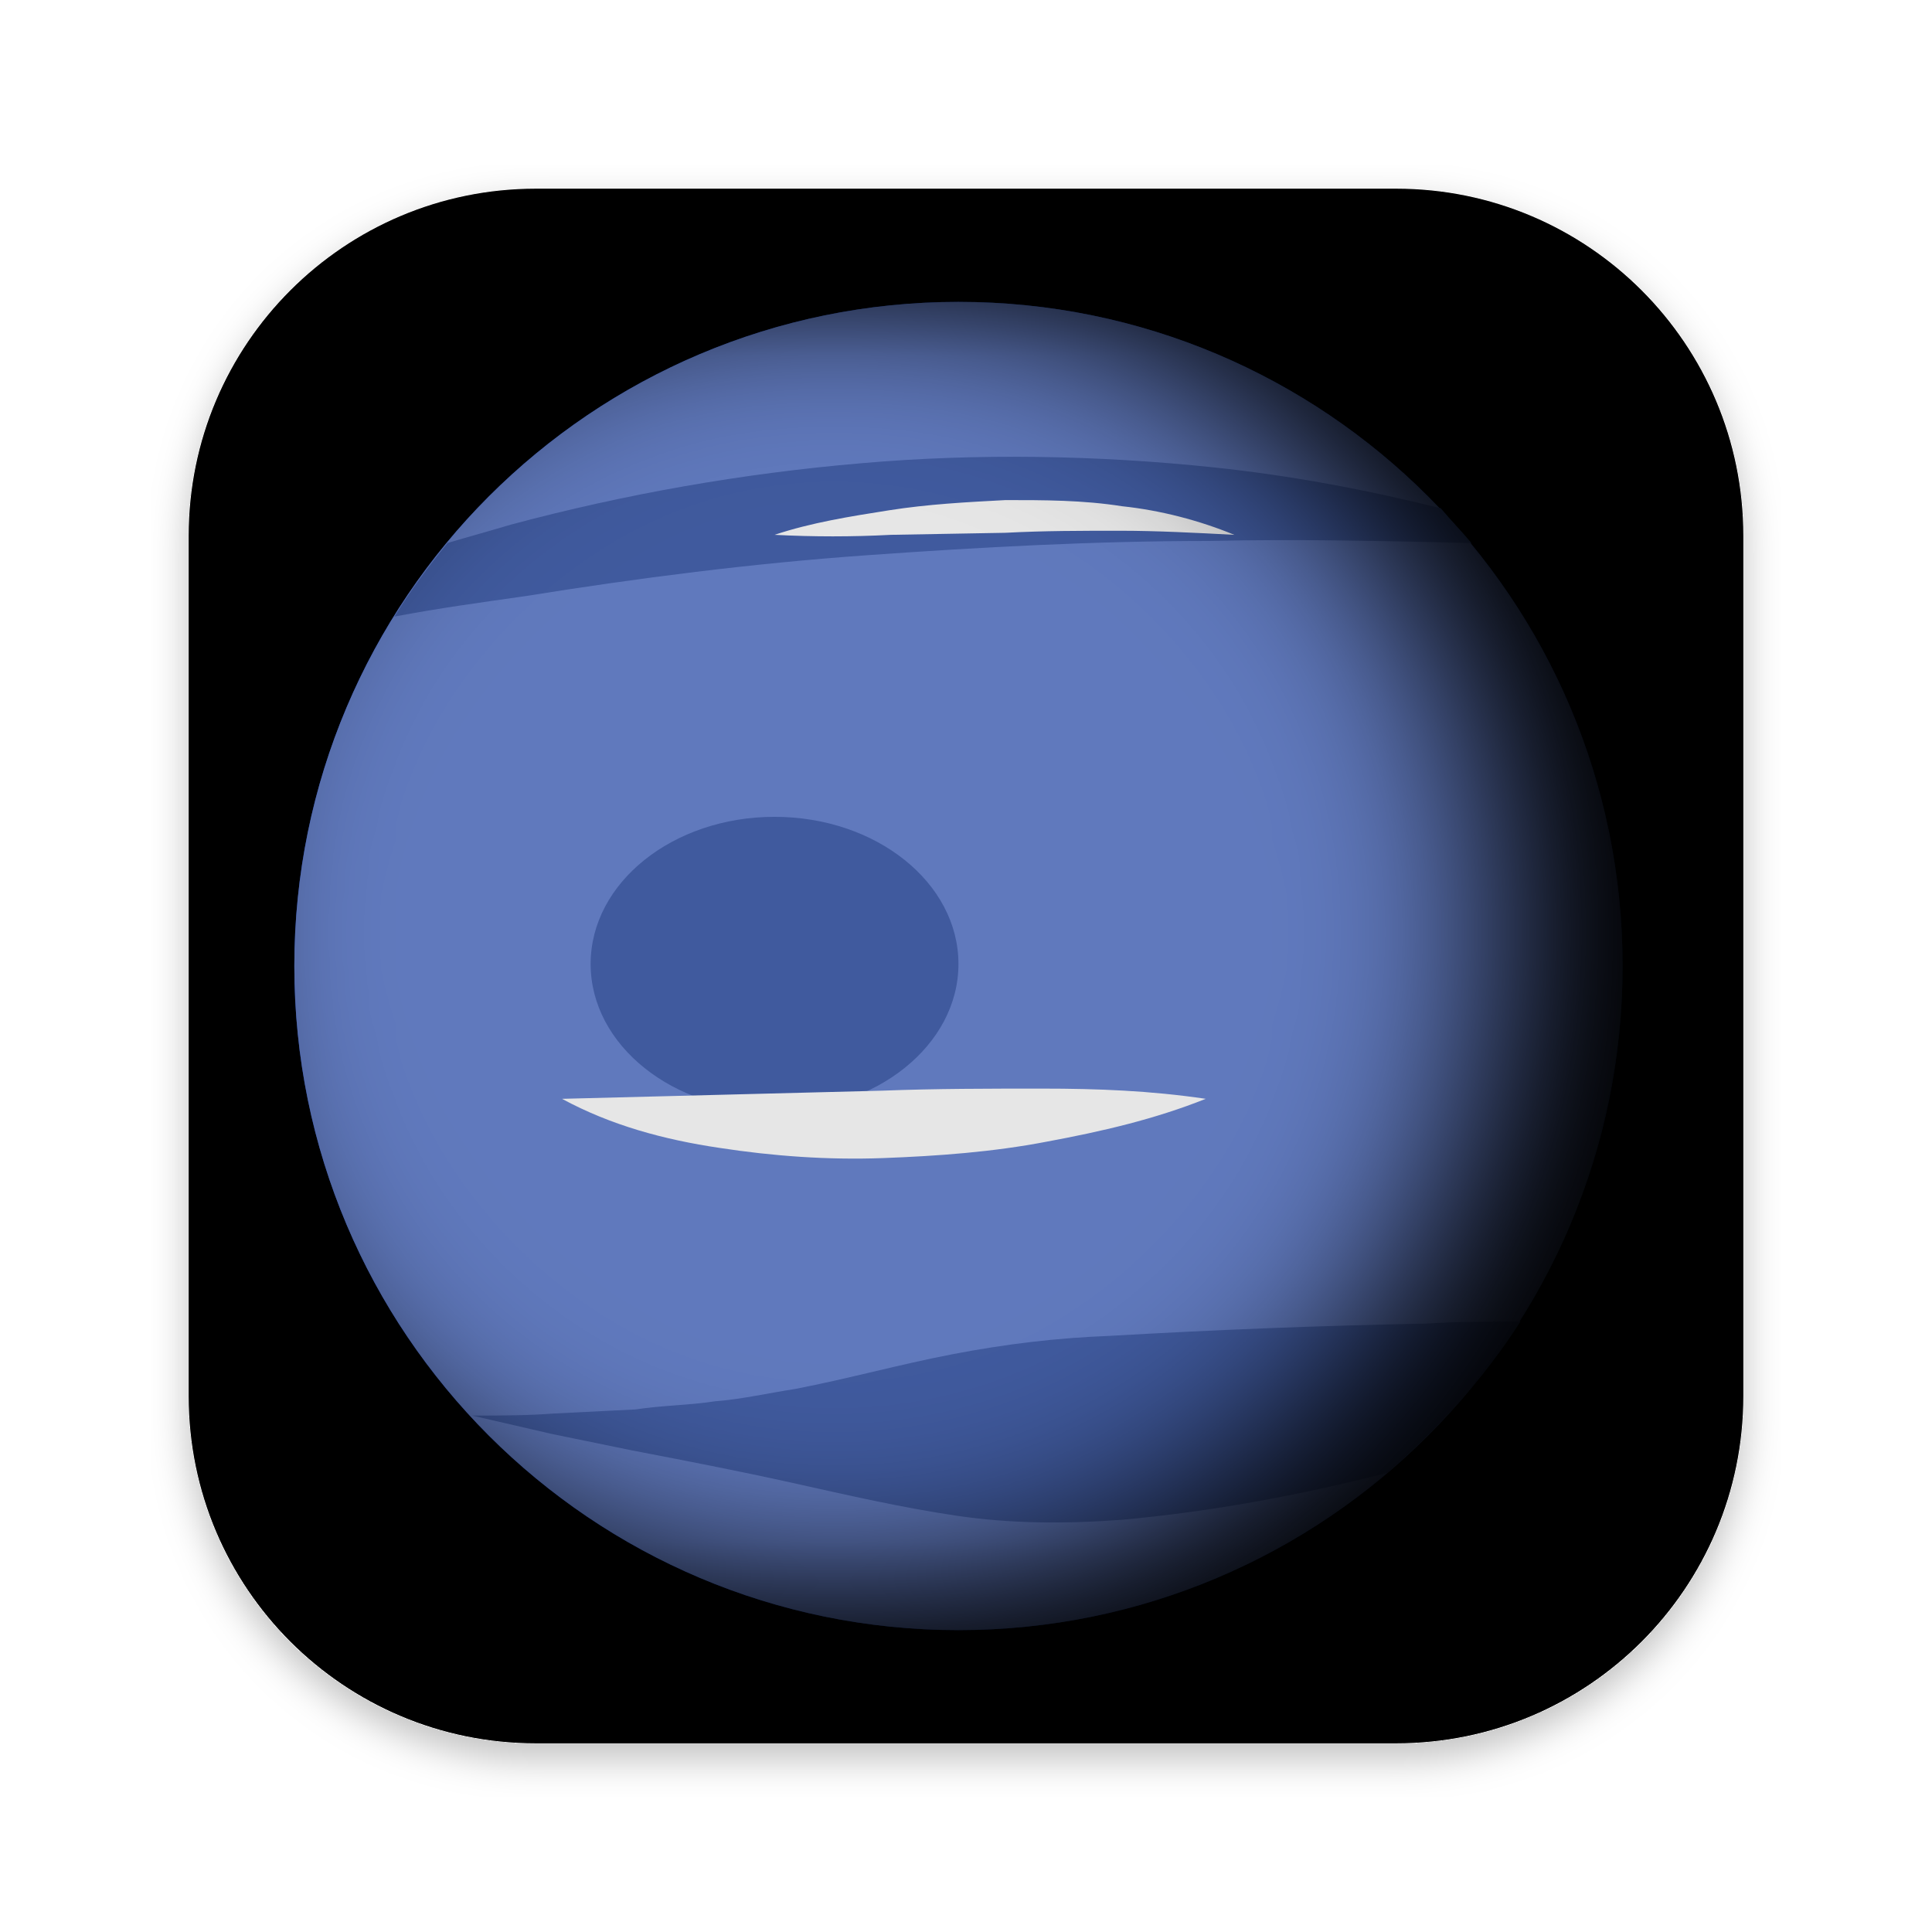
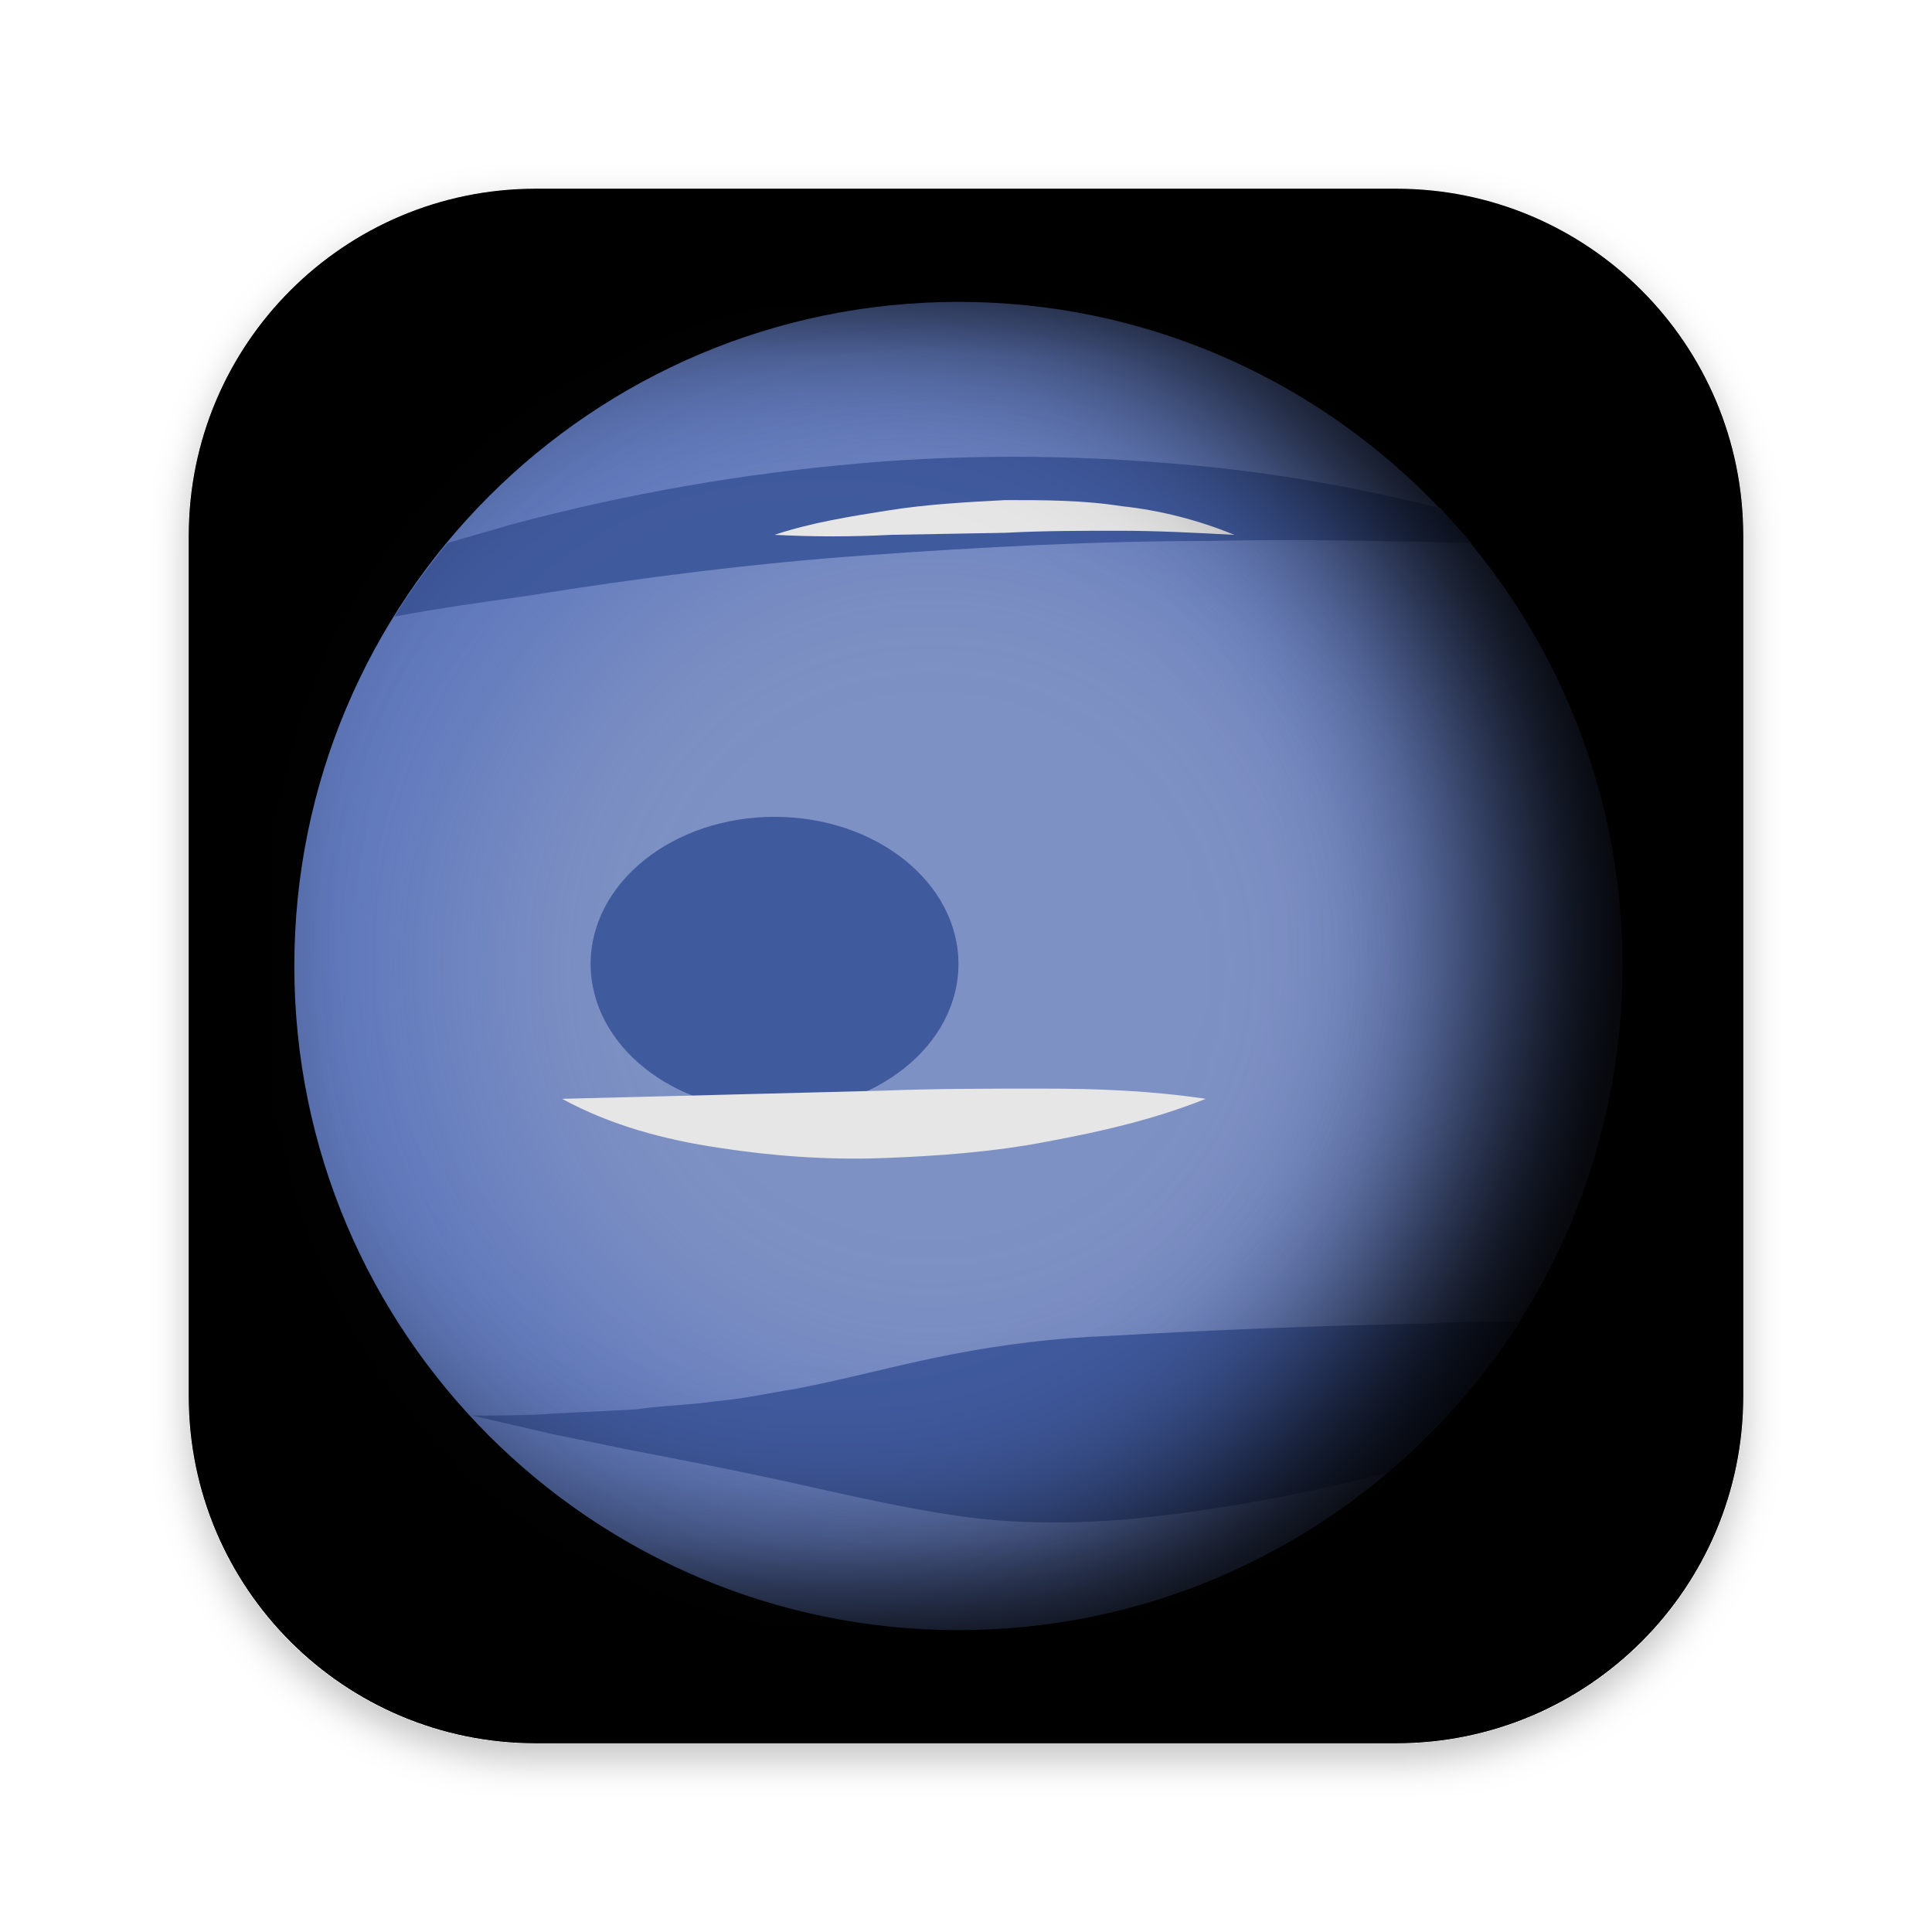
<svg xmlns="http://www.w3.org/2000/svg" width="512" height="512" viewBox="0 0 512 512" fill="none">
  <g filter="url(#filter0_d_28804_8)">
    <rect x="50" y="50" width="412" height="412" rx="92" fill="black" />
  </g>
-   <path d="M254 432C351.202 432 430 353.202 430 256C430 158.798 351.202 80 254 80C156.798 80 78 158.798 78 256C78 353.202 156.798 432 254 432Z" fill="#0C37AF" />
-   <path d="M205.261 294.449C232.179 294.449 254 276.992 254 255.458C254 233.924 232.179 216.468 205.261 216.468C178.344 216.468 156.523 233.924 156.523 255.458C156.523 276.992 178.344 294.449 205.261 294.449Z" fill="#073158" />
-   <path d="M319.525 291.2C305.986 296.615 291.906 299.865 277.285 302.572C263.205 305.28 248.583 306.363 233.961 306.905C219.34 307.446 204.718 306.363 190.638 304.197C176.017 302.031 161.937 298.24 148.94 291.2L191.721 290.117L233.961 289.034C248.041 288.492 262.121 288.492 276.201 288.492C290.823 288.492 304.903 289.034 319.525 291.2Z" fill="#E6E6E6" />
-   <path d="M402.923 350.228C394.799 350.228 386.135 350.228 378.012 350.769C349.852 351.311 322.233 352.394 294.073 354.019C279.993 354.56 266.455 356.185 252.375 358.892C238.295 361.6 224.756 365.391 210.676 368.098C203.636 369.182 196.596 370.806 189.556 371.348C182.516 372.431 175.476 372.431 168.436 373.514L146.775 374.597C139.735 375.139 132.695 375.139 125.113 375.139L146.233 380.012L167.353 384.345C181.433 387.052 195.513 389.76 210.135 393.009C224.756 396.259 238.836 399.508 253.458 401.674C268.079 403.84 282.701 403.84 297.323 402.757C321.15 400.591 344.436 396.259 367.723 390.302C381.261 378.388 393.175 365.391 402.923 350.228Z" fill="#073158" />
-   <path d="M229.629 147.151C259.955 144.985 290.281 143.36 320.608 143.36C343.352 142.818 366.638 143.36 389.924 143.902C387.217 140.652 384.509 137.945 381.801 134.695C362.306 129.822 342.269 126.031 321.691 123.865C290.823 120.615 258.872 120.074 228.004 122.782C196.595 125.489 165.728 130.905 135.401 139.028C129.986 140.652 124.029 142.277 118.614 143.902C113.74 149.858 108.866 156.357 104.534 163.397C115.906 161.231 127.82 159.606 139.192 157.982C169.518 153.108 199.303 149.317 229.629 147.151Z" fill="#073158" />
-   <path d="M205.262 141.735C215.01 138.486 225.299 136.861 235.588 135.237C245.878 133.612 256.167 133.071 266.456 132.529C276.745 132.529 287.035 132.529 297.324 134.154C307.613 135.237 317.902 137.945 327.108 141.735C316.819 141.194 306.53 140.652 296.782 140.652C286.493 140.652 276.745 140.652 266.456 141.194L236.13 141.735C225.841 142.277 215.551 142.277 205.262 141.735Z" fill="#E6E6E6" />
  <g filter="url(#filter1_i_28804_8)">
    <path d="M254 432C351.202 432 430 353.202 430 256C430 158.798 351.202 80 254 80C156.798 80 78 158.798 78 256C78 353.202 156.798 432 254 432Z" fill="#6079BD" />
-     <path d="M205.261 294.449C232.178 294.449 253.999 276.992 253.999 255.458C253.999 233.924 232.178 216.468 205.261 216.468C178.343 216.468 156.523 233.924 156.523 255.458C156.523 276.992 178.343 294.449 205.261 294.449Z" fill="#405A9E" />
-     <path d="M319.526 291.2C305.988 296.615 291.908 299.865 277.286 302.572C263.206 305.28 248.584 306.363 233.963 306.905C219.341 307.446 204.72 306.363 190.64 304.197C176.018 302.031 161.938 298.24 148.941 291.2L233.963 289.034C248.043 288.492 262.123 288.492 276.203 288.492C290.824 288.492 304.904 289.034 319.526 291.2Z" fill="#E6E6E6" />
-     <path d="M402.923 350.228C394.8 350.228 386.135 350.228 378.012 350.769C349.852 351.311 322.234 352.394 294.074 354.019C279.994 354.56 266.455 356.185 252.375 358.892C238.295 361.6 224.757 365.391 210.677 368.099C203.637 369.182 196.597 370.806 189.557 371.348C182.517 372.431 175.477 372.431 168.437 373.514L146.775 374.597C139.735 375.139 132.695 375.139 125.113 375.139L146.233 380.012L167.353 384.345C181.433 387.052 195.514 389.76 210.135 393.009C224.757 396.259 238.837 399.508 253.458 401.674C268.08 403.84 282.701 403.84 297.323 402.757C321.15 400.591 344.437 396.259 367.723 390.302C381.261 378.388 393.175 365.391 402.923 350.228Z" fill="#405A9E" />
-     <path d="M229.629 147.151C259.955 144.985 290.281 143.36 320.607 143.36C343.352 142.818 366.638 143.36 389.924 143.902C387.217 140.652 384.509 137.945 381.801 134.695C362.306 129.822 342.269 126.031 321.69 123.865C290.823 120.615 258.872 120.074 228.004 122.782C196.595 125.489 165.727 130.905 135.401 139.028C129.986 140.652 124.029 142.277 118.614 143.902C113.74 149.858 108.866 156.357 104.534 163.397C115.906 161.231 127.82 159.606 139.192 157.982C169.518 153.108 199.303 149.317 229.629 147.151Z" fill="#405A9E" />
-     <path d="M205.262 141.735C215.01 138.486 225.299 136.861 235.589 135.237C245.878 133.612 256.167 133.071 266.456 132.529C276.745 132.529 287.035 132.529 297.324 134.154C307.613 135.237 317.902 137.945 327.109 141.735C316.819 141.194 306.53 140.652 296.782 140.652C286.493 140.652 276.745 140.652 266.456 141.194L236.13 141.735C225.841 142.277 215.552 142.277 205.262 141.735Z" fill="#E6E6E6" />
+     <g opacity="0.5" filter="url(#filter2_f_28804_8)">
+       <circle cx="247" cy="256" r="125" fill="#D9D9D9" fill-opacity="0.5" />
+     </g>
+     <path d="M205.261 294.449C232.179 294.449 254 276.992 254 255.458C254 233.924 232.179 216.468 205.261 216.468C178.344 216.468 156.523 233.924 156.523 255.458C156.523 276.992 178.344 294.449 205.261 294.449Z" fill="#405A9E" />
+     <path d="M319.526 291.2C305.988 296.615 291.908 299.865 277.286 302.572C263.206 305.28 248.584 306.363 233.963 306.905C219.341 307.446 204.72 306.363 190.64 304.197C176.018 302.031 161.938 298.24 148.941 291.2L191.723 290.117L233.963 289.034C248.043 288.492 262.123 288.492 276.203 288.492C290.824 288.492 304.904 289.034 319.526 291.2Z" fill="#E6E6E6" />
+     <path d="M402.923 350.228C394.8 350.228 386.135 350.228 378.012 350.769C349.852 351.311 322.234 352.394 294.074 354.018C279.994 354.56 266.455 356.185 252.375 358.892C238.295 361.6 224.757 365.391 210.677 368.098C203.637 369.182 196.597 370.806 189.557 371.348C182.517 372.431 175.477 372.431 168.437 373.514L146.775 374.597C139.735 375.138 132.695 375.138 125.114 375.138L146.234 380.012L167.354 384.345C181.434 387.052 195.514 389.76 210.135 393.009C224.757 396.258 238.837 399.508 253.458 401.674C268.08 403.84 282.701 403.84 297.323 402.757C321.151 400.591 344.437 396.258 367.723 390.302C381.261 378.388 393.175 365.391 402.923 350.228Z" fill="#405A9E" />
+     <path d="M229.631 147.151C259.957 144.985 290.283 143.36 320.609 143.36C343.354 142.818 366.64 143.36 389.926 143.902C387.219 140.652 384.511 137.945 381.803 134.695C362.308 129.822 342.271 126.031 321.693 123.865C290.825 120.615 258.874 120.074 228.006 122.782C196.597 125.489 165.729 130.905 135.403 139.028C129.988 140.652 124.031 142.277 118.616 143.902C113.742 149.858 108.868 156.357 104.536 163.397C115.908 161.231 127.822 159.606 139.194 157.982C169.52 153.108 199.305 149.317 229.631 147.151Z" fill="#405A9E" />
+     <path d="M205.262 141.735C215.009 138.486 225.299 136.862 235.588 135.237C245.877 133.612 256.166 133.071 266.456 132.529C276.745 132.529 287.034 132.529 297.323 134.154C307.612 135.237 317.902 137.945 327.108 141.735C316.819 141.194 306.529 140.652 296.782 140.652C286.492 140.652 276.745 140.652 266.456 141.194L236.129 141.735C225.84 142.277 215.551 142.277 205.262 141.735Z" fill="#E6E6E6" />
  </g>
  <defs>
    <filter id="filter0_d_28804_8" x="40" y="44" width="432" height="432" filterUnits="userSpaceOnUse" color-interpolation-filters="sRGB">
      <feFlood flood-opacity="0" result="BackgroundImageFix" />
      <feColorMatrix in="SourceAlpha" type="matrix" values="0 0 0 0 0 0 0 0 0 0 0 0 0 0 0 0 0 0 127 0" result="hardAlpha" />
      <feOffset dy="4" />
      <feGaussianBlur stdDeviation="5" />
      <feComposite in2="hardAlpha" operator="out" />
      <feColorMatrix type="matrix" values="0 0 0 0 0 0 0 0 0 0 0 0 0 0 0 0 0 0 0.25 0" />
      <feBlend mode="normal" in2="BackgroundImageFix" result="effect1_dropShadow_28804_8" />
      <feBlend mode="normal" in="SourceGraphic" in2="effect1_dropShadow_28804_8" result="shape" />
    </filter>
    <filter id="filter1_i_28804_8" x="45" y="71" width="385" height="361" filterUnits="userSpaceOnUse" color-interpolation-filters="sRGB">
      <feFlood flood-opacity="0" result="BackgroundImageFix" />
      <feBlend mode="normal" in="SourceGraphic" in2="BackgroundImageFix" result="shape" />
      <feColorMatrix in="SourceAlpha" type="matrix" values="0 0 0 0 0 0 0 0 0 0 0 0 0 0 0 0 0 0 127 0" result="hardAlpha" />
      <feOffset dx="-33" dy="-9" />
      <feGaussianBlur stdDeviation="25" />
      <feComposite in2="hardAlpha" operator="arithmetic" k2="-1" k3="1" />
      <feColorMatrix type="matrix" values="0 0 0 0 0 0 0 0 0 0 0 0 0 0 0 0 0 0 1 0" />
      <feBlend mode="normal" in2="shape" result="effect1_innerShadow_28804_8" />
    </filter>
+     <filter id="filter2_f_28804_8" x="72" y="81" width="350" height="350" filterUnits="userSpaceOnUse" color-interpolation-filters="sRGB">
+       <feFlood flood-opacity="0" result="BackgroundImageFix" />
+       <feBlend mode="normal" in="SourceGraphic" in2="BackgroundImageFix" result="shape" />
+       <feGaussianBlur stdDeviation="25" result="effect1_foregroundBlur_28804_8" />
+     </filter>
  </defs>
</svg>
